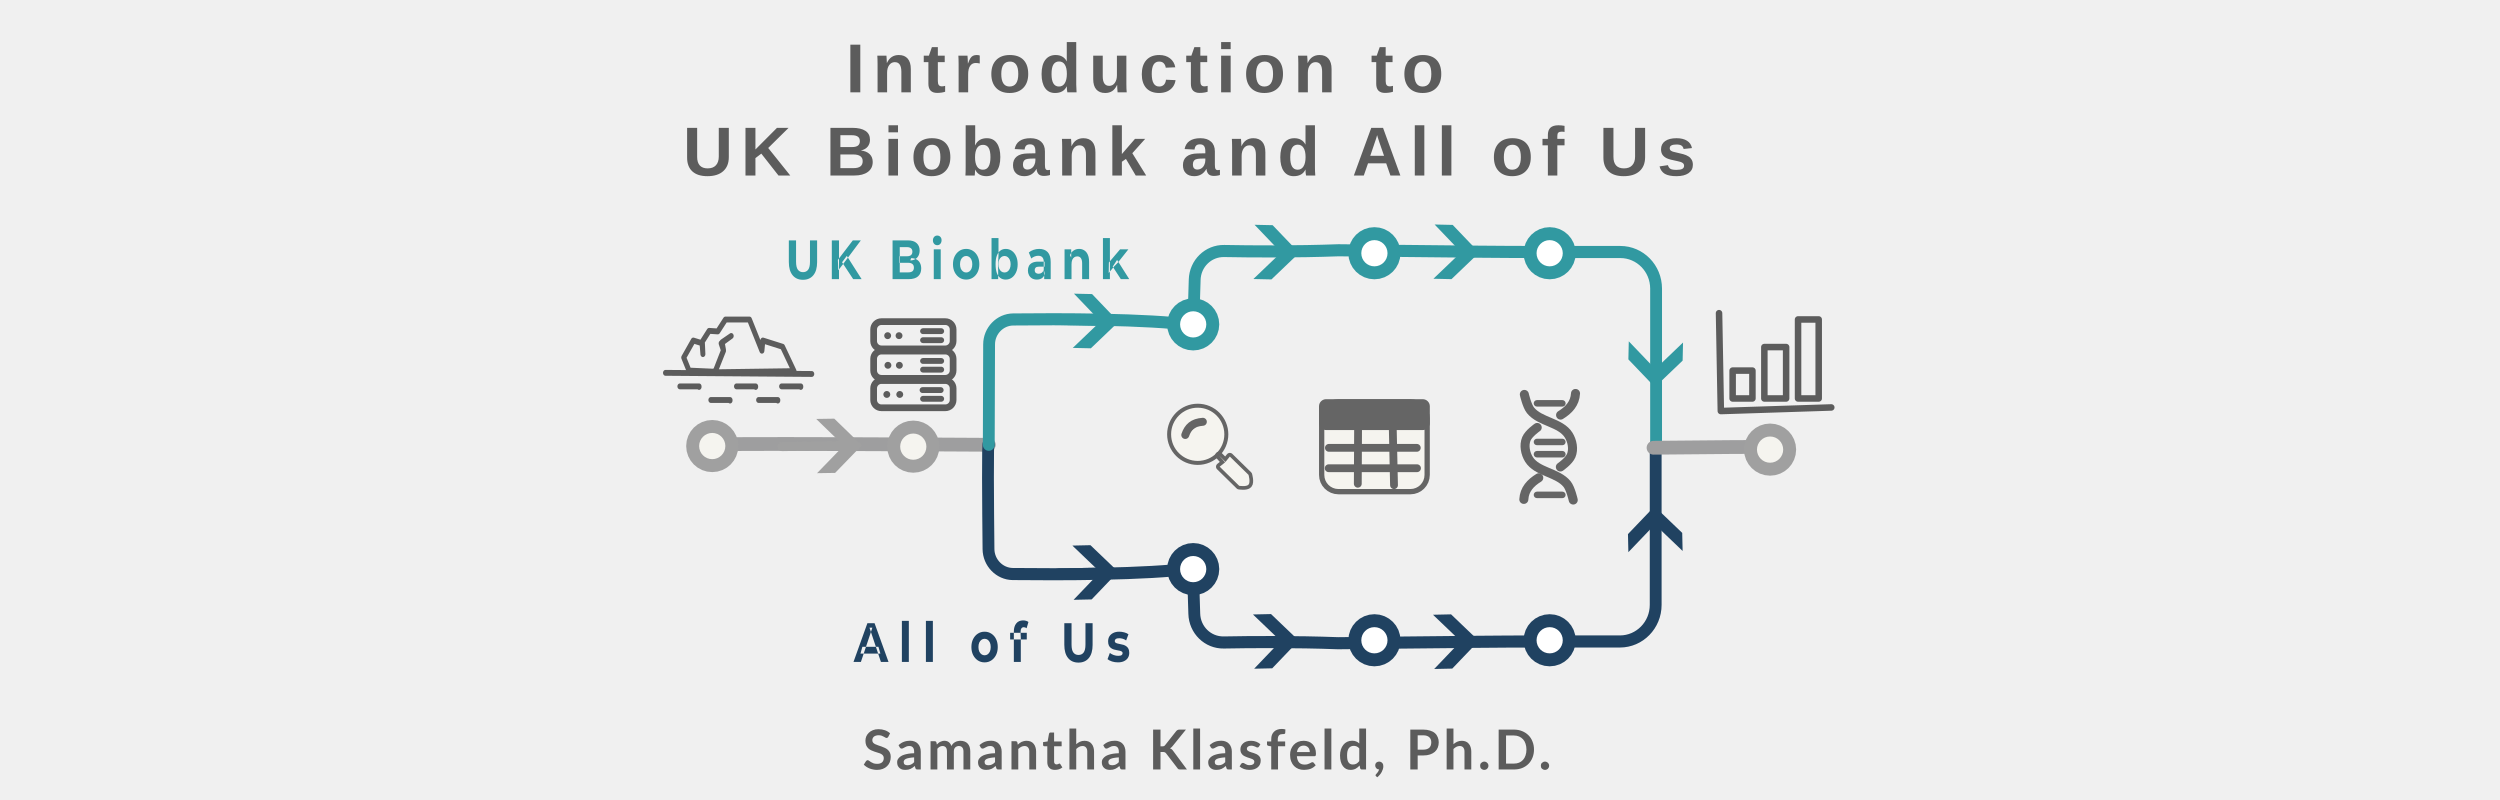
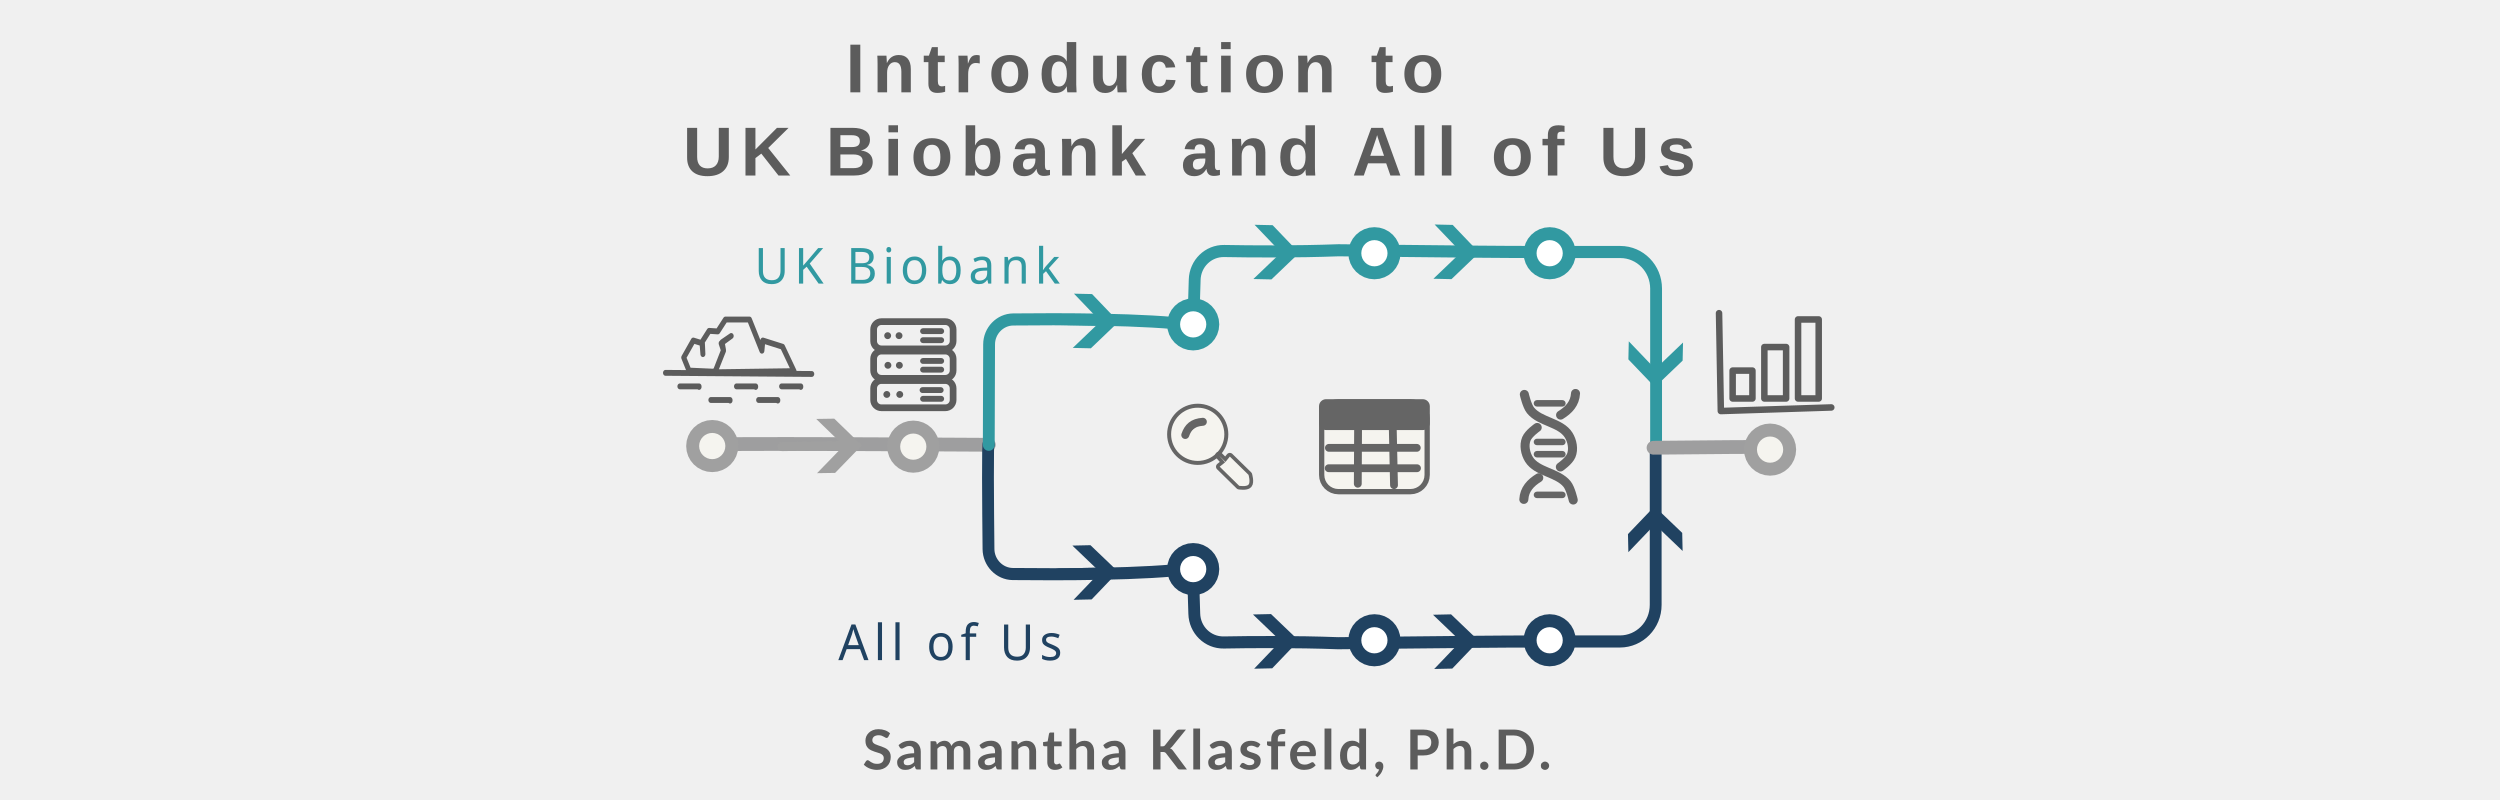
<svg xmlns="http://www.w3.org/2000/svg" width="471.113mm" height="150.756mm" viewBox="0 0 471.113 150.756" version="1.1" id="svg1" xml:space="preserve">
  <defs id="defs1">
+     <rect x="450" y="-146" width="542" height="138" id="rect1" />
    <rect x="129.167" y="398.958" width="191.259" height="73.633" id="rect10" />
    <marker style="overflow:visible" id="ArrowWideHeavy" refX="0" refY="0" orient="auto-start-reverse" markerWidth="1" markerHeight="1" viewBox="0 0 1 1" preserveAspectRatio="xMidYMid">
      <path style="fill:context-stroke;fill-rule:evenodd;stroke:none" d="m 1,0 -3,3 h -2 l 3,-3 -3,-3 h 2 z" id="path3" />
    </marker>
    <marker style="overflow:visible" id="marker1" refX="0" refY="0" orient="auto-start-reverse" markerWidth="1" markerHeight="1" viewBox="0 0 1 1" preserveAspectRatio="xMidYMid" markerUnits="userSpaceOnUse">
      <path style="fill:context-stroke;fill-rule:evenodd;stroke:none" d="m 1,0 -3,3 h -2 l 3,-3 -3,-3 h 2 z" id="path1" />
    </marker>
    <clipPath clipPathUnits="userSpaceOnUse" id="clipPath1">
      <rect style="fill:#666869;fill-opacity:0.603;fill-rule:evenodd;stroke:#183d56;stroke-width:2;stroke-linecap:round;stroke-linejoin:round;stroke-dasharray:none;stroke-opacity:1;paint-order:markers stroke fill" id="rect2" width="23.477" height="16.024" x="24.222" y="249.301" />
    </clipPath>
    <clipPath clipPathUnits="userSpaceOnUse" id="clipPath2">
      <rect style="fill:#666869;fill-opacity:0.603;fill-rule:evenodd;stroke:#183d56;stroke-width:2.178;stroke-linecap:round;stroke-linejoin:round;stroke-dasharray:none;stroke-opacity:1;paint-order:markers stroke fill" id="rect3" width="28.144" height="15.846" x="23.938" y="223.305" />
    </clipPath>
    <clipPath clipPathUnits="userSpaceOnUse" id="clipPath3">
      <rect style="fill:#666869;fill-opacity:0.603;fill-rule:evenodd;stroke:#183d56;stroke-width:1.893;stroke-linecap:round;stroke-linejoin:round;stroke-dasharray:none;stroke-opacity:1;paint-order:markers stroke fill" id="rect4" width="18.739" height="17.994" x="84.91" y="220.181" />
    </clipPath>
    <clipPath clipPathUnits="userSpaceOnUse" id="clipPath4">
      <rect style="fill:#666869;fill-opacity:0.603;fill-rule:evenodd;stroke:#183d56;stroke-width:1.893;stroke-linecap:round;stroke-linejoin:round;stroke-dasharray:none;stroke-opacity:1;paint-order:markers stroke fill" id="rect5" width="18.739" height="17.994" x="136.336" y="215.71" />
    </clipPath>
    <clipPath clipPathUnits="userSpaceOnUse" id="clipPath5">
      <rect style="fill:#666869;fill-opacity:0.603;fill-rule:evenodd;stroke:#183d56;stroke-width:1.716;stroke-linecap:round;stroke-linejoin:round;stroke-dasharray:none;stroke-opacity:1;paint-order:markers stroke fill" id="rect6" width="13.327" height="20.78" x="162.332" y="214.503" />
    </clipPath>
    <clipPath clipPathUnits="userSpaceOnUse" id="clipPath6">
      <rect style="fill:#666869;fill-opacity:0.603;fill-rule:evenodd;stroke:#183d56;stroke-width:1.716;stroke-linecap:round;stroke-linejoin:round;stroke-dasharray:none;stroke-opacity:1;paint-order:markers stroke fill" id="rect7" width="13.327" height="20.78" x="162.332" y="251.768" />
    </clipPath>
    <clipPath clipPathUnits="userSpaceOnUse" id="clipPath7">
      <rect style="fill:#666869;fill-opacity:0.603;fill-rule:evenodd;stroke:#183d56;stroke-width:1.716;stroke-linecap:round;stroke-linejoin:round;stroke-dasharray:none;stroke-opacity:1;paint-order:markers stroke fill" id="rect8" width="17.054" height="16.245" x="137.178" y="253.476" />
    </clipPath>
    <clipPath clipPathUnits="userSpaceOnUse" id="clipPath8">
      <rect style="fill:#666869;fill-opacity:0.603;fill-rule:evenodd;stroke:#183d56;stroke-width:1.716;stroke-linecap:round;stroke-linejoin:round;stroke-dasharray:none;stroke-opacity:1;paint-order:markers stroke fill" id="rect9" width="17.054" height="16.245" x="137.178" y="216.584" />
    </clipPath>
    <clipPath clipPathUnits="userSpaceOnUse" id="clipPath10">
      <rect style="fill:#666869;fill-opacity:0.603;fill-rule:evenodd;stroke:#183d56;stroke-width:2;stroke-linecap:round;stroke-linejoin:round;stroke-dasharray:none;stroke-opacity:1;paint-order:markers stroke fill" id="rect11" width="30.184" height="22.359" x="222.098" y="216.881" />
    </clipPath>
    <clipPath clipPathUnits="userSpaceOnUse" id="clipPath23">
      <rect style="fill:none;fill-opacity:1;fill-rule:evenodd;stroke:#9e9e9f;stroke-width:2;stroke-linecap:round;stroke-linejoin:round;stroke-dasharray:none;stroke-opacity:1;paint-order:markers stroke fill" id="rect24" width="17.914" height="19.293" x="26.458" y="223.242" />
    </clipPath>
    <marker style="overflow:visible" id="ArrowWideHeavy-6" refX="0" refY="0" orient="auto-start-reverse" markerWidth="1" markerHeight="1" viewBox="0 0 1 1" preserveAspectRatio="xMidYMid">
      <path style="fill:context-stroke;fill-rule:evenodd;stroke:none" d="m 1,0 -3,3 h -2 l 3,-3 -3,-3 h 2 z" id="path3-2" />
    </marker>
    <marker style="overflow:visible" id="ArrowWideHeavy-6-5" refX="0" refY="0" orient="auto-start-reverse" markerWidth="1" markerHeight="1" viewBox="0 0 1 1" preserveAspectRatio="xMidYMid">
      <path style="fill:context-stroke;fill-rule:evenodd;stroke:none" d="m 1,0 -3,3 h -2 l 3,-3 -3,-3 h 2 z" id="path3-2-5" />
    </marker>
    <marker style="overflow:visible" id="ArrowWideHeavy-6-5-8" refX="0" refY="0" orient="auto-start-reverse" markerWidth="1" markerHeight="1" viewBox="0 0 1 1" preserveAspectRatio="xMidYMid">
      <path style="fill:context-stroke;fill-rule:evenodd;stroke:none" d="m 1,0 -3,3 h -2 l 3,-3 -3,-3 h 2 z" id="path3-2-5-2" />
    </marker>
    <marker style="overflow:visible" id="ArrowWideHeavy-6-5-8-2" refX="0" refY="0" orient="auto-start-reverse" markerWidth="1" markerHeight="1" viewBox="0 0 1 1" preserveAspectRatio="xMidYMid">
      <path style="fill:context-stroke;fill-rule:evenodd;stroke:none" d="m 1,0 -3,3 h -2 l 3,-3 -3,-3 h 2 z" id="path3-2-5-2-5" />
    </marker>
    <marker style="overflow:visible" id="ArrowWideHeavy-6-6" refX="0" refY="0" orient="auto-start-reverse" markerWidth="1" markerHeight="1" viewBox="0 0 1 1" preserveAspectRatio="xMidYMid">
      <path style="fill:context-stroke;fill-rule:evenodd;stroke:none" d="m 1,0 -3,3 h -2 l 3,-3 -3,-3 h 2 z" id="path3-2-3" />
    </marker>
    <marker style="overflow:visible" id="ArrowWideHeavy-6-5-0" refX="0" refY="0" orient="auto-start-reverse" markerWidth="1" markerHeight="1" viewBox="0 0 1 1" preserveAspectRatio="xMidYMid">
      <path style="fill:context-stroke;fill-rule:evenodd;stroke:none" d="m 1,0 -3,3 h -2 l 3,-3 -3,-3 h 2 z" id="path3-2-5-8" />
    </marker>
    <marker style="overflow:visible" id="ArrowWideHeavy-6-5-8-4" refX="0" refY="0" orient="auto-start-reverse" markerWidth="1" markerHeight="1" viewBox="0 0 1 1" preserveAspectRatio="xMidYMid">
      <path style="fill:context-stroke;fill-rule:evenodd;stroke:none" d="m 1,0 -3,3 h -2 l 3,-3 -3,-3 h 2 z" id="path3-2-5-2-0" />
    </marker>
    <marker style="overflow:visible" id="ArrowWideHeavy-6-5-8-2-4" refX="0" refY="0" orient="auto-start-reverse" markerWidth="1" markerHeight="1" viewBox="0 0 1 1" preserveAspectRatio="xMidYMid">
      <path style="fill:context-stroke;fill-rule:evenodd;stroke:none" d="m 1,0 -3,3 h -2 l 3,-3 -3,-3 h 2 z" id="path3-2-5-2-5-6" />
    </marker>
    <marker style="overflow:visible" id="marker1-3" refX="0" refY="0" orient="auto-start-reverse" markerWidth="1" markerHeight="1" viewBox="0 0 1 1" preserveAspectRatio="xMidYMid" markerUnits="userSpaceOnUse">
      <path style="fill:context-stroke;fill-rule:evenodd;stroke:none" d="m 1,0 -3,3 h -2 l 3,-3 -3,-3 h 2 z" id="path1-0" />
    </marker>
    <rect x="129.167" y="398.958" width="156.844" height="55.794" id="rect10-1" />
    <rect x="129.167" y="398.958" width="143.75" height="64.583" id="rect10-1-0" />
  </defs>
  <g id="layer1" transform="translate(160.1935,-177.1672)">
    <path style="fill:none;fill-opacity:1;fill-rule:evenodd;stroke:#9e9e9f;stroke-width:2.599;stroke-linecap:round;stroke-linejoin:round;stroke-dasharray:none;stroke-opacity:1;marker-mid:url(#marker1);paint-order:markers stroke fill" d="m -24.82,260.984 c -6.091,-0.338 50.956,0 50.956,0" id="path23" />
    <path style="fill:none;fill-opacity:1;fill-rule:evenodd;stroke:#204261;stroke-width:1.856;stroke-linecap:round;stroke-linejoin:round;stroke-dasharray:none;stroke-opacity:1;paint-order:markers stroke fill" d="m 52.942,255.307 c -0.207,-1.62 -0.11,9.833 -0.043,16.007 0.022,2.075 1.726,3.792 3.801,3.815 6.828,0.077 21.21,0.103 28.206,-0.884 0.12,2.375 0.204,4.893 0.26,6.965 0.068,2.503 2.126,4.464 4.63,4.418 4.307,-0.08 11.119,-0.132 17.919,0.114 l 21.133,-0.212 a 1118.354,1118.354 179.713 0 1 11.219,-0.056 h 11.836 a 5.61,5.61 135 0 0 5.61,-5.61 v -24.558" id="path27" transform="matrix(1.201826,0,0,1.228706,-37.49143,-52.71314)" />
    <ellipse style="fill:#ffffff;fill-opacity:1;fill-rule:evenodd;stroke:#204261;stroke-width:4.882;stroke-linecap:round;stroke-linejoin:round;stroke-dasharray:none;stroke-opacity:1;paint-order:markers stroke fill" id="path1-8-8" cx="64.657" cy="284.413" rx="2.47" ry="2.47" />
    <ellipse style="fill:#ffffff;fill-opacity:1;fill-rule:evenodd;stroke:#204261;stroke-width:4.882;stroke-linecap:round;stroke-linejoin:round;stroke-dasharray:none;stroke-opacity:1;paint-order:markers stroke fill" id="path1-8-8-1" cx="98.808" cy="297.821" rx="2.47" ry="2.47" />
    <ellipse style="fill:#ffffff;fill-opacity:1;fill-rule:evenodd;stroke:#204261;stroke-width:4.882;stroke-linecap:round;stroke-linejoin:round;stroke-dasharray:none;stroke-opacity:1;paint-order:markers stroke fill" id="path1-8-8-1-7" cx="131.834" cy="297.821" rx="2.47" ry="2.47" />
    <path style="fill:#113537;fill-rule:evenodd;stroke:#204261;stroke-width:1.704;stroke-linecap:round;stroke-linejoin:round;stroke-opacity:1;marker-mid:url(#ArrowWideHeavy-6);paint-order:markers stroke fill" d="m 107.403,298.181 9.371,-0.208 v 0" id="path2-0" />
    <path style="fill:#113537;fill-rule:evenodd;stroke:#204261;stroke-width:1.704;stroke-linecap:round;stroke-linejoin:round;stroke-opacity:1;marker-mid:url(#ArrowWideHeavy-6-5);paint-order:markers stroke fill" d="m 73.475,298.128 9.371,-0.208 v 0" id="path2-0-8" />
    <path style="fill:#113537;fill-rule:evenodd;stroke:#204261;stroke-width:1.704;stroke-linecap:round;stroke-linejoin:round;stroke-opacity:1;marker-mid:url(#ArrowWideHeavy-6-5-8);paint-order:markers stroke fill" d="m 39.445,285.147 9.371,-0.208 v 0" id="path2-0-8-7" />
    <g id="g3" transform="matrix(0,-1.22784,1.22784,0,-219.2801,488.0417)">
      <path style="fill:#113537;fill-rule:evenodd;stroke:#204261;stroke-width:1.388;stroke-linecap:round;stroke-linejoin:round;stroke-opacity:1;marker-mid:url(#ArrowWideHeavy-6-5-8-2);paint-order:markers stroke fill" d="m 166.453,302.249 7.632,-0.17 v 0" id="path2-0-8-7-2" />
    </g>
    <path style="fill:none;fill-opacity:1;fill-rule:evenodd;stroke:#3199a1;stroke-width:1.856;stroke-linecap:round;stroke-linejoin:round;stroke-dasharray:none;stroke-opacity:1;paint-order:markers stroke fill" d="m 52.877,255.909 0.052,15.404 c 0.007,2.075 1.695,3.792 3.77,3.816 6.828,0.077 21.21,0.103 28.206,-0.884 0.12,2.375 0.204,4.893 0.26,6.965 0.068,2.503 2.126,4.464 4.63,4.418 4.307,-0.08 11.119,-0.132 17.919,0.114 l 21.133,-0.212 a 1118.354,1118.354 179.713 0 1 11.219,-0.056 h 11.836 a 5.61,5.61 135 0 0 5.61,-5.61 v -23.955" id="path27-4" transform="matrix(1.201826,0,0,-1.228706,-37.41357,575.4212)" />
    <ellipse style="fill:#ffffff;fill-opacity:1;fill-rule:evenodd;stroke:#3199a1;stroke-width:4.882;stroke-linecap:round;stroke-linejoin:round;stroke-dasharray:none;stroke-opacity:1;paint-order:markers stroke fill" id="path1-8-8-3" cx="64.657" cy="-238.295" rx="2.47" ry="2.47" transform="scale(1,-1)" />
    <ellipse style="fill:#ffffff;fill-opacity:1;fill-rule:evenodd;stroke:#3199a1;stroke-width:4.882;stroke-linecap:round;stroke-linejoin:round;stroke-dasharray:none;stroke-opacity:1;paint-order:markers stroke fill" id="path1-8-8-1-8" cx="98.808" cy="-224.887" rx="2.47" ry="2.47" transform="scale(1,-1)" />
    <ellipse style="fill:#ffffff;fill-opacity:1;fill-rule:evenodd;stroke:#3199a1;stroke-width:4.882;stroke-linecap:round;stroke-linejoin:round;stroke-dasharray:none;stroke-opacity:1;paint-order:markers stroke fill" id="path1-8-8-1-7-4" cx="131.834" cy="-224.887" rx="2.47" ry="2.47" transform="scale(1,-1)" />
    <path style="fill:#113537;fill-rule:evenodd;stroke:#3199a1;stroke-width:1.704;stroke-linecap:round;stroke-linejoin:round;stroke-opacity:1;marker-mid:url(#ArrowWideHeavy-6-6);paint-order:markers stroke fill" d="m 107.481,224.528 9.371,0.208 v 0" id="path2-0-0" />
    <path style="fill:#113537;fill-rule:evenodd;stroke:#3199a1;stroke-width:1.704;stroke-linecap:round;stroke-linejoin:round;stroke-opacity:1;marker-mid:url(#ArrowWideHeavy-6-5-0);paint-order:markers stroke fill" d="m 73.553,224.58 9.371,0.208 v 0" id="path2-0-8-0" />
    <path style="fill:#113537;fill-rule:evenodd;stroke:#3199a1;stroke-width:1.704;stroke-linecap:round;stroke-linejoin:round;stroke-opacity:1;marker-mid:url(#ArrowWideHeavy-6-5-8-4);paint-order:markers stroke fill" d="m 39.523,237.561 9.371,0.208 v 0" id="path2-0-8-7-9" />
    <g id="g3-3" transform="matrix(0,1.22784,1.22784,0,-219.2022,34.66636)" style="stroke:#3199a1;stroke-opacity:1">
      <path style="fill:#113537;fill-rule:evenodd;stroke:#3199a1;stroke-width:1.388;stroke-linecap:round;stroke-linejoin:round;stroke-opacity:1;marker-mid:url(#ArrowWideHeavy-6-5-8-2-4);paint-order:markers stroke fill" d="m 166.453,302.249 7.632,-0.17 v 0" id="path2-0-8-7-2-7" />
    </g>
    <g id="g18" transform="matrix(1.038498,0,0,1.228381,54.53904,-58.75796)" style="stroke:#5c5c5c;stroke-opacity:1">
      <path style="fill:#7c7f80;fill-opacity:0.603;fill-rule:evenodd;stroke:#5c5c5c;stroke-width:0.9;stroke-linecap:round;stroke-linejoin:round;stroke-dasharray:none;stroke-opacity:1;paint-order:markers stroke fill" d="m -86.013,249.26 26.545,0.174 z" id="path11" />
      <path style="fill:none;fill-opacity:0.603;fill-rule:evenodd;stroke:#5c5c5c;stroke-width:0.9;stroke-linecap:round;stroke-linejoin:round;stroke-dasharray:none;stroke-opacity:1;paint-order:markers stroke fill" d="m -81.749,248.912 -0.957,-2.002 1.741,-2.611 1.654,0.435 0.087,1.654 -0.174,-1.828 1.306,-1.741 1.567,0.087 1.393,-1.828 h 4.352 l 2.263,4.787 0.174,-1.567 3.568,0.957 2.089,3.742 -14.361,0.174 1.567,-3.394 -0.261,-1.218 1.654,-0.957 -1.828,1.131 0.435,1.131 -1.393,2.959 -0.348,0.261 z" id="path12" />
      <path style="fill:none;fill-opacity:0.603;fill-rule:evenodd;stroke:#5c5c5c;stroke-width:0.9;stroke-linecap:round;stroke-linejoin:round;stroke-dasharray:none;stroke-opacity:1;paint-order:markers stroke fill" d="m -83.402,251.336 h 3.481 v 0.087" id="path18" />
      <path style="fill:none;fill-opacity:0.603;fill-rule:evenodd;stroke:#5c5c5c;stroke-width:0.9;stroke-linecap:round;stroke-linejoin:round;stroke-dasharray:none;stroke-opacity:1;paint-order:markers stroke fill" d="m -73.131,251.336 h 3.481 v 0.087" id="path18-5" />
      <path style="fill:none;fill-opacity:0.603;fill-rule:evenodd;stroke:#5c5c5c;stroke-width:0.9;stroke-linecap:round;stroke-linejoin:round;stroke-dasharray:none;stroke-opacity:1;paint-order:markers stroke fill" d="m -64.943,251.336 h 3.481 v 0.087" id="path18-8" />
      <path style="fill:none;fill-opacity:0.603;fill-rule:evenodd;stroke:#5c5c5c;stroke-width:0.9;stroke-linecap:round;stroke-linejoin:round;stroke-dasharray:none;stroke-opacity:1;paint-order:markers stroke fill" d="m -77.779,253.425 h 3.481 v 0.087" id="path18-3" />
      <path style="fill:none;fill-opacity:0.603;fill-rule:evenodd;stroke:#5c5c5c;stroke-width:0.9;stroke-linecap:round;stroke-linejoin:round;stroke-dasharray:none;stroke-opacity:1;paint-order:markers stroke fill" d="m -69.114,253.425 h 3.481 v 0.087" id="path18-3-2" />
    </g>
    <g id="g22" transform="matrix(1.22784,0,0,1.22784,72.89542,32.74879)" style="stroke:#5c5c5c;stroke-opacity:1">
      <path style="fill:none;fill-opacity:0.603;fill-rule:evenodd;stroke:#5c5c5c;stroke-width:0.9;stroke-linecap:round;stroke-linejoin:round;stroke-dasharray:none;stroke-opacity:1;paint-order:markers stroke fill" d="m -48.169,178.827 h 2.783" id="path18-3-2-6" />
      <path style="fill:none;fill-opacity:0.603;fill-rule:evenodd;stroke:#5c5c5c;stroke-width:0.9;stroke-linecap:round;stroke-linejoin:round;stroke-dasharray:none;stroke-opacity:1;paint-order:markers stroke fill" d="m -48.245,177.49 h 2.783" id="path18-3-2-6-3" />
      <path style="fill:none;fill-opacity:0.603;fill-rule:evenodd;stroke:#5c5c5c;stroke-width:0.9;stroke-linecap:round;stroke-linejoin:round;stroke-dasharray:none;stroke-opacity:1;paint-order:markers stroke fill" d="m -48.169,169.829 h 2.783" id="path18-3-2-6-0" />
      <path style="fill:none;fill-opacity:0.603;fill-rule:evenodd;stroke:#5c5c5c;stroke-width:0.9;stroke-linecap:round;stroke-linejoin:round;stroke-dasharray:none;stroke-opacity:1;paint-order:markers stroke fill" d="m -48.169,173.019 h 2.783" id="path18-3-2-6-0-7" />
      <path style="fill:none;fill-opacity:0.603;fill-rule:evenodd;stroke:#5c5c5c;stroke-width:0.9;stroke-linecap:round;stroke-linejoin:round;stroke-dasharray:none;stroke-opacity:1;paint-order:markers stroke fill" d="m -48.169,168.445 h 2.783" id="path18-3-2-6-0-3" />
      <path style="fill:none;fill-opacity:0.603;fill-rule:evenodd;stroke:#5c5c5c;stroke-width:0.9;stroke-linecap:round;stroke-linejoin:round;stroke-dasharray:none;stroke-opacity:1;paint-order:markers stroke fill" d="m -48.169,174.351 h 2.783" id="path18-3-2-6-5" />
      <rect style="fill:none;fill-opacity:1;fill-rule:evenodd;stroke:#5c5c5c;stroke-width:1.03;stroke-linecap:round;stroke-linejoin:round;stroke-dasharray:none;stroke-opacity:1;paint-order:markers stroke fill" id="rect18" width="12.197" height="4.18" x="-55.753" y="166.983" ry="1.196" />
      <rect style="fill:none;fill-opacity:1;fill-rule:evenodd;stroke:#5c5c5c;stroke-width:1.03;stroke-linecap:round;stroke-linejoin:round;stroke-dasharray:none;stroke-opacity:1;paint-order:markers stroke fill" id="rect18-3" width="12.197" height="4.18" x="-55.753" y="171.504" ry="1.196" />
      <rect style="fill:none;fill-opacity:1;fill-rule:evenodd;stroke:#5c5c5c;stroke-width:1.03;stroke-linecap:round;stroke-linejoin:round;stroke-dasharray:none;stroke-opacity:1;paint-order:markers stroke fill" id="rect18-3-2" width="12.197" height="4.18" x="-55.753" y="176.025" ry="1.196" />
      <g id="g21" transform="translate(0,-0.1007213)" style="fill:#5c5c5c;fill-opacity:1;stroke:none;stroke-opacity:1">
        <circle style="fill:#5c5c5c;fill-opacity:1;fill-rule:evenodd;stroke:none;stroke-width:1.273;stroke-linecap:round;stroke-linejoin:round;stroke-dasharray:none;stroke-opacity:1;paint-order:markers stroke fill" id="path19-9" cx="-53.732" cy="178.259" r="0.532" />
        <circle style="fill:#5c5c5c;fill-opacity:1;fill-rule:evenodd;stroke:none;stroke-width:1.273;stroke-linecap:round;stroke-linejoin:round;stroke-dasharray:none;stroke-opacity:1;paint-order:markers stroke fill" id="path19-9-5" cx="-51.746" cy="178.259" r="0.532" />
      </g>
      <g id="g19" transform="translate(0,-0.0289814)" style="fill:#5c5c5c;fill-opacity:1;stroke:none;stroke-opacity:1">
        <circle style="fill:#5c5c5c;fill-opacity:1;fill-rule:evenodd;stroke:none;stroke-width:1.273;stroke-linecap:round;stroke-linejoin:round;stroke-dasharray:none;stroke-opacity:1;paint-order:markers stroke fill" id="path19" cx="-53.601" cy="169.166" r="0.532" />
        <circle style="fill:#5c5c5c;fill-opacity:1;fill-rule:evenodd;stroke:none;stroke-width:1.273;stroke-linecap:round;stroke-linejoin:round;stroke-dasharray:none;stroke-opacity:1;paint-order:markers stroke fill" id="path19-9-5-5" cx="-51.855" cy="169.166" r="0.532" />
      </g>
      <g id="g20" transform="translate(0,0.01510054)" style="fill:#5c5c5c;fill-opacity:1;stroke:none;stroke-opacity:1">
        <circle style="fill:#5c5c5c;fill-opacity:1;fill-rule:evenodd;stroke:none;stroke-width:1.273;stroke-linecap:round;stroke-linejoin:round;stroke-dasharray:none;stroke-opacity:1;paint-order:markers stroke fill" id="path19-9-5-8" cx="-51.804" cy="173.67" r="0.532" />
        <circle style="fill:#5c5c5c;fill-opacity:1;fill-rule:evenodd;stroke:none;stroke-width:1.273;stroke-linecap:round;stroke-linejoin:round;stroke-dasharray:none;stroke-opacity:1;paint-order:markers stroke fill" id="path19-4" cx="-53.561" cy="173.67" r="0.532" />
      </g>
    </g>
    <g id="g23" transform="matrix(1.22784,0,0,1.22784,198.9444,-66.17983)" style="stroke:#5c5c5c;stroke-opacity:1">
      <rect style="fill:none;fill-opacity:1;fill-rule:evenodd;stroke:#5c5c5c;stroke-width:1;stroke-linecap:round;stroke-linejoin:round;stroke-dasharray:none;stroke-opacity:1;paint-order:markers stroke fill" id="rect22" width="3.169" height="12.127" x="-16.536" y="247.22" ry="0" />
      <rect style="fill:none;fill-opacity:1;fill-rule:evenodd;stroke:#5c5c5c;stroke-width:1;stroke-linecap:round;stroke-linejoin:round;stroke-dasharray:none;stroke-opacity:1;paint-order:markers stroke fill" id="rect22-0" width="3.341" height="7.889" x="-21.708" y="251.458" ry="0" />
      <rect style="fill:none;fill-opacity:1;fill-rule:evenodd;stroke:#5c5c5c;stroke-width:1;stroke-linecap:round;stroke-linejoin:round;stroke-dasharray:none;stroke-opacity:1;paint-order:markers stroke fill" id="rect22-0-0" width="3.037" height="4.277" x="-26.576" y="255.07" ry="0" />
      <path style="fill:none;fill-opacity:1;fill-rule:evenodd;stroke:#5c5c5c;stroke-width:1;stroke-linecap:round;stroke-linejoin:round;stroke-dasharray:none;stroke-opacity:1;paint-order:markers stroke fill" d="m -28.663,246.255 0.276,15.021 16.95,-0.551" id="path22" />
    </g>
    <g id="g31" transform="matrix(1.22784,0,0,1.22784,-53.47298,-50.38924)" style="fill:#f5f4ef;fill-opacity:1;stroke:#656565;stroke-opacity:1">
      <ellipse style="fill:#f5f4ef;fill-opacity:1;fill-rule:evenodd;stroke:#656565;stroke-width:1.224;stroke-linecap:round;stroke-linejoin:round;stroke-dasharray:none;stroke-opacity:1;paint-order:markers stroke fill" id="path24" cx="96.906" cy="251.988" rx="4.084" ry="4.084" />
      <path style="fill:#656565;fill-opacity:1;fill-rule:evenodd;stroke:#656565;stroke-width:1.224;stroke-linecap:round;stroke-linejoin:round;stroke-dasharray:none;stroke-opacity:1;paint-order:markers stroke fill" d="m 94.995,252.09 c 0.429,-1.225 1.154,-1.914 2.696,-2.025" id="path25" />
      <path style="fill:#f5f4ef;fill-opacity:1;fill-rule:evenodd;stroke:#656565;stroke-width:1.124;stroke-linecap:round;stroke-linejoin:round;stroke-dasharray:none;stroke-opacity:1;paint-order:markers stroke fill" d="m 100.154,255.221 1.018,1.018 -0.898,0.718 2.993,2.933 c 0,0 1.117,0.182 1.437,-0.18 0.33,-0.374 0,-1.497 0,-1.497 l -2.873,-2.813 -0.718,0.898 z" id="path26" />
    </g>
    <ellipse style="fill:#f5f4ef;fill-opacity:1;fill-rule:evenodd;stroke:#a0a0a0;stroke-width:4.882;stroke-linecap:round;stroke-linejoin:round;stroke-dasharray:none;stroke-opacity:1;paint-order:markers stroke fill" id="path1-8-1" cx="11.91" cy="261.336" rx="2.47" ry="2.47" />
    <g id="g5" transform="matrix(1.22784,0,0,1.22784,-44.02967,-86.2695)">
      <path style="fill:none;fill-opacity:1;fill-rule:evenodd;stroke:#9e9e9f;stroke-width:2.117;stroke-linecap:round;stroke-linejoin:round;stroke-dasharray:none;stroke-opacity:1;marker-mid:url(#marker1-3);paint-order:markers stroke fill" d="m 178.861,283.271 c 4.961,-0.276 -19.688,0 -19.688,0" id="path23-8" />
      <ellipse style="fill:#f5f4ef;fill-opacity:1;fill-rule:evenodd;stroke:#a0a0a0;stroke-width:3.976;stroke-linecap:round;stroke-linejoin:round;stroke-dasharray:none;stroke-opacity:1;paint-order:markers stroke fill" id="path1-8-1-55" cx="-177.058" cy="283.558" rx="2.012" ry="2.012" transform="scale(-1,1)" />
    </g>
    <ellipse style="fill:#f5f4ef;fill-opacity:1;fill-rule:evenodd;stroke:#a0a0a0;stroke-width:4.882;stroke-linecap:round;stroke-linejoin:round;stroke-dasharray:none;stroke-opacity:1;paint-order:markers stroke fill" id="path1-8-1-5" cx="-25.976" cy="261.223" rx="2.47" ry="2.47" />
    <path style="fill:#113537;fill-rule:evenodd;stroke:#a0a0a0;stroke-width:1.704;stroke-linecap:round;stroke-linejoin:round;stroke-opacity:1;marker-mid:url(#ArrowWideHeavy);paint-order:markers stroke fill" d="m -12.82,261.327 13.328,-0.208 v 0" id="path2" />
    <g id="g10" transform="matrix(1.22784,0,0,1.22784,-36.85507,-34.34833)" style="stroke:#656565;stroke-opacity:1">
      <rect style="fill:#f5f4ef;fill-opacity:1;fill-rule:evenodd;stroke:#656565;stroke-width:1.623;stroke-linecap:round;stroke-linejoin:round;stroke-dasharray:none;stroke-opacity:1;paint-order:markers stroke fill" id="rect31" width="15.38" height="12.974" x="102.8" y="234.346" ry="2.165" />
      <path style="fill:#3199a1;fill-opacity:1;fill-rule:evenodd;stroke:#656565;stroke-width:1.2;stroke-linecap:round;stroke-linejoin:round;stroke-dasharray:none;stroke-opacity:1;paint-order:markers stroke fill" d="m 107.988,236.84 -0.049,9.67" id="path33" />
      <path style="fill:#3199a1;fill-opacity:1;fill-rule:evenodd;stroke:#656565;stroke-width:1.2;stroke-linecap:round;stroke-linejoin:round;stroke-dasharray:none;stroke-opacity:1;paint-order:markers stroke fill" d="m 113.256,235.662 0.241,11.064" id="path34" />
      <rect style="fill:#656565;fill-opacity:1;fill-rule:evenodd;stroke:#656565;stroke-width:0.907;stroke-linecap:round;stroke-linejoin:round;stroke-dasharray:none;stroke-opacity:1;paint-order:markers stroke fill" id="rect31-7" width="16.103" height="3.836" x="102.438" y="233.984" ry="0.64" />
      <path style="fill:#3199a1;fill-opacity:1;fill-rule:evenodd;stroke:#656565;stroke-width:1.2;stroke-linecap:round;stroke-linejoin:round;stroke-dasharray:none;stroke-opacity:1;paint-order:markers stroke fill" d="M 103.505,241.001 H 116.993" id="path31" />
      <path style="fill:#3199a1;fill-opacity:1;fill-rule:evenodd;stroke:#656565;stroke-width:1.2;stroke-linecap:round;stroke-linejoin:round;stroke-dasharray:none;stroke-opacity:1;paint-order:markers stroke fill" d="m 103.472,244.128 h 13.554" id="path32" />
    </g>
    <text xml:space="preserve" style="font-style:normal;font-variant:normal;font-weight:bold;font-stretch:normal;font-size:13.066px;line-height:1.2;font-family:Arial;-inkscape-font-specification:'Arial Bold';text-align:center;letter-spacing:1.47px;writing-mode:lr-tb;direction:ltr;text-anchor:middle;fill:#5c5c5c;fill-opacity:1;fill-rule:evenodd;stroke:#204261;stroke-width:2.849;stroke-linecap:round;stroke-linejoin:round;stroke-dasharray:none;stroke-opacity:1;paint-order:markers stroke fill" x="75.21" y="194.566" id="text35">
      <tspan id="tspan35" style="font-style:normal;font-variant:normal;font-weight:bold;font-stretch:normal;font-family:Arial;-inkscape-font-specification:'Arial Bold';fill:#5c5c5c;fill-opacity:1;stroke:none;stroke-width:2.849;stroke-dasharray:none" x="75.21" y="194.566">Introduction to </tspan>
      <tspan style="font-style:normal;font-variant:normal;font-weight:bold;font-stretch:normal;font-family:Arial;-inkscape-font-specification:'Arial Bold';fill:#5c5c5c;fill-opacity:1;stroke:none;stroke-width:2.849;stroke-dasharray:none" x="75.945" y="210.245" id="tspan36">UK Biobank and All of Us</tspan>
    </text>
    <text xml:space="preserve" style="font-size:10.396px;line-height:1.2;font-family:Arial;-inkscape-font-specification:Arial;text-align:center;letter-spacing:0.633px;writing-mode:lr-tb;direction:ltr;text-anchor:middle;fill:#5c5c5c;fill-opacity:1;fill-rule:evenodd;stroke:none;stroke-width:1.228;stroke-linecap:round;stroke-linejoin:round;stroke-dasharray:none;stroke-opacity:1;paint-order:markers stroke fill" x="75.438" y="322.173" id="text37">
      <tspan id="tspan37" style="font-style:normal;font-variant:normal;font-weight:bold;font-stretch:normal;font-size:10.396px;font-family:Lato;-inkscape-font-specification:'Lato Bold';fill:#5c5c5c;fill-opacity:1;stroke-width:1.228" x="75.755" y="322.173">Samantha Klasfeld, Ph.D.</tspan>
    </text>
    <g id="g44" transform="matrix(1.22784,0,0,1.22784,-29.22233,-33.87062)" style="stroke:#656565;stroke-opacity:1">
      <path style="fill:none;fill-opacity:1;fill-rule:evenodd;stroke:#656565;stroke-width:1.388;stroke-linecap:round;stroke-linejoin:round;stroke-dasharray:none;stroke-opacity:1;paint-order:markers stroke fill" d="m 127.284,232.412 c 0,0 0.396,1.769 0.948,2.448 1.464,1.802 4.611,1.823 5.845,3.791 0.564,0.899 0.81,2.182 0.395,3.159 -0.36,0.848 -1.659,1.738 -1.659,1.738" id="path41" />
      <path style="fill:none;fill-opacity:1;fill-rule:evenodd;stroke:#656565;stroke-width:1.388;stroke-linecap:round;stroke-linejoin:round;stroke-dasharray:none;stroke-opacity:1;paint-order:markers stroke fill" d="m 127.205,248.524 c 0.083,-1.547 1.046,-2.558 2.29,-3.317" id="path42" />
      <g id="g43" style="stroke:#656565;stroke-opacity:1">
        <g id="g42-3" transform="rotate(180,131.0357,240.5156)" style="stroke:#656565;stroke-linecap:round;stroke-opacity:1">
          <path style="fill:none;fill-opacity:1;fill-rule:evenodd;stroke:#656565;stroke-width:1.388;stroke-linecap:round;stroke-linejoin:round;stroke-dasharray:none;stroke-opacity:1;paint-order:markers stroke fill" d="m 127.284,232.412 c 0,0 0.396,1.769 0.948,2.448 1.464,1.802 4.611,1.823 5.845,3.791 0.564,0.899 0.81,2.182 0.395,3.159 -0.36,0.848 -1.659,1.738 -1.659,1.738" id="path41-9" />
        </g>
        <path style="fill:none;fill-opacity:1;fill-rule:evenodd;stroke:#656565;stroke-width:1.388;stroke-linecap:round;stroke-linejoin:round;stroke-dasharray:none;stroke-opacity:1;paint-order:markers stroke fill" d="m 135.137,232.266 c -0.083,1.547 -1.046,2.558 -2.29,3.317" id="path42-0" />
      </g>
    </g>
    <rect style="fill:#656565;fill-opacity:1;fill-rule:evenodd;stroke:none;stroke-width:2.021;stroke-linecap:round;stroke-linejoin:round;stroke-dasharray:none;stroke-opacity:1;paint-order:markers stroke fill" id="rect42" width="6.012" height="1.228" x="128.828" y="252.562" ry="0.614" />
    <rect style="fill:#656565;fill-opacity:1;fill-rule:evenodd;stroke:none;stroke-width:2.021;stroke-linecap:round;stroke-linejoin:round;stroke-dasharray:none;stroke-opacity:1;paint-order:markers stroke fill" id="rect42-0" width="6.012" height="1.228" x="128.828" y="259.839" ry="0.614" />
    <rect style="fill:#656565;fill-opacity:1;fill-rule:evenodd;stroke:none;stroke-width:2.021;stroke-linecap:round;stroke-linejoin:round;stroke-dasharray:none;stroke-opacity:1;paint-order:markers stroke fill" id="rect42-0-2" width="6.012" height="1.228" x="128.828" y="262.147" ry="0.614" />
    <rect style="fill:#656565;fill-opacity:1;fill-rule:evenodd;stroke:none;stroke-width:2.021;stroke-linecap:round;stroke-linejoin:round;stroke-dasharray:none;stroke-opacity:1;paint-order:markers stroke fill" id="rect42-0-2-8" width="6.012" height="1.228" x="128.828" y="269.813" ry="0.614" />
-     <path style="font-weight:bold;font-size:17.333px;line-height:1.2;font-family:Montserrat;-inkscape-font-specification:'Montserrat Bold';text-align:center;letter-spacing:2.938px;white-space:pre;fill:#3199a1;fill-rule:evenodd;stroke-width:1.947;stroke-linecap:round;stroke-linejoin:round;paint-order:markers stroke fill" d="m 147.672,414.665 q -2.583,0 -4.039,-1.439 -1.456,-1.439 -1.456,-4.108 v -6.795 h 2.808 v 6.691 q 0,1.733 0.711,2.496 0.711,0.763 1.993,0.763 1.283,0 1.993,-0.763 0.711,-0.763 0.711,-2.496 v -6.691 h 2.773 v 6.795 q 0,2.669 -1.456,4.108 -1.456,1.439 -4.039,1.439 z m 13.719,-2.981 -0.156,-3.241 5.807,-6.119 h 3.12 l -5.235,5.633 -1.56,1.664 z m -2.513,2.773 v -12.133 h 2.791 v 12.133 z m 8.303,0 -4.316,-5.287 1.837,-1.993 5.755,7.28 z m 15.305,0 v -12.133 h 5.928 q 2.288,0 3.432,0.867 1.161,0.867 1.161,2.288 0,0.953 -0.468,1.664 -0.468,0.693 -1.283,1.075 -0.815,0.381 -1.872,0.381 l 0.329,-0.711 q 1.144,0 2.028,0.381 0.884,0.364 1.369,1.092 0.503,0.728 0.503,1.785 0,1.56 -1.231,2.444 -1.231,0.867 -3.623,0.867 z m 2.791,-2.115 h 3.276 q 1.092,0 1.647,-0.347 0.572,-0.364 0.572,-1.144 0,-0.763 -0.572,-1.127 -0.555,-0.381 -1.647,-0.381 h -3.484 v -2.045 h 2.999 q 1.023,0 1.56,-0.347 0.555,-0.364 0.555,-1.092 0,-0.711 -0.555,-1.057 -0.537,-0.364 -1.56,-0.364 h -2.791 z m 13.216,2.115 v -9.325 h 2.704 v 9.325 z m 1.352,-10.625 q -0.745,0 -1.213,-0.433 -0.468,-0.433 -0.468,-1.075 0,-0.641 0.468,-1.075 0.468,-0.433 1.213,-0.433 0.745,0 1.213,0.416 0.468,0.399 0.468,1.04 0,0.676 -0.468,1.127 -0.451,0.433 -1.213,0.433 z m 11.241,10.764 q -1.491,0 -2.652,-0.624 -1.144,-0.624 -1.82,-1.699 -0.659,-1.092 -0.659,-2.479 0,-1.404 0.659,-2.479 0.676,-1.092 1.82,-1.699 1.161,-0.624 2.652,-0.624 1.473,0 2.635,0.624 1.161,0.607 1.82,1.681 0.659,1.075 0.659,2.496 0,1.387 -0.659,2.479 -0.659,1.075 -1.82,1.699 -1.161,0.624 -2.635,0.624 z m 0,-2.219 q 0.676,0 1.213,-0.312 0.537,-0.312 0.849,-0.884 0.312,-0.589 0.312,-1.387 0,-0.815 -0.312,-1.387 -0.312,-0.572 -0.849,-0.884 -0.537,-0.312 -1.213,-0.312 -0.676,0 -1.213,0.312 -0.537,0.312 -0.867,0.884 -0.312,0.572 -0.312,1.387 0,0.797 0.312,1.387 0.329,0.572 0.867,0.884 0.537,0.312 1.213,0.312 z m 15.366,2.219 q -1.231,0 -2.115,-0.52 -0.884,-0.52 -1.352,-1.577 -0.468,-1.075 -0.468,-2.704 0,-1.647 0.485,-2.704 0.503,-1.057 1.387,-1.577 0.884,-0.52 2.063,-0.52 1.317,0 2.357,0.589 1.057,0.589 1.664,1.664 0.624,1.075 0.624,2.548 0,1.456 -0.624,2.531 -0.607,1.075 -1.664,1.681 -1.04,0.589 -2.357,0.589 z m -5.512,-0.139 v -12.861 h 2.704 v 5.425 l -0.173,2.756 0.052,2.773 v 1.907 z m 5.044,-2.08 q 0.676,0 1.196,-0.312 0.537,-0.312 0.849,-0.884 0.329,-0.589 0.329,-1.387 0,-0.815 -0.329,-1.387 -0.312,-0.572 -0.849,-0.884 -0.52,-0.312 -1.196,-0.312 -0.676,0 -1.213,0.312 -0.537,0.312 -0.849,0.884 -0.312,0.572 -0.312,1.387 0,0.797 0.312,1.387 0.312,0.572 0.849,0.884 0.537,0.312 1.213,0.312 z m 15.418,2.08 v -1.82 l -0.173,-0.399 v -3.259 q 0,-0.867 -0.537,-1.352 -0.52,-0.485 -1.612,-0.485 -0.745,0 -1.473,0.243 -0.711,0.225 -1.213,0.624 l -0.971,-1.889 q 0.763,-0.537 1.837,-0.832 1.075,-0.295 2.184,-0.295 2.132,0 3.311,1.005 1.179,1.005 1.179,3.137 v 5.321 z m -2.843,0.139 q -1.092,0 -1.872,-0.364 -0.78,-0.381 -1.196,-1.023 -0.416,-0.641 -0.416,-1.439 0,-0.832 0.399,-1.456 0.416,-0.624 1.3,-0.971 0.884,-0.364 2.305,-0.364 h 2.479 v 1.577 h -2.184 q -0.953,0 -1.317,0.312 -0.347,0.312 -0.347,0.78 0,0.52 0.399,0.832 0.416,0.295 1.127,0.295 0.676,0 1.213,-0.312 0.537,-0.329 0.78,-0.953 l 0.416,1.248 q -0.295,0.901 -1.075,1.369 -0.78,0.468 -2.011,0.468 z m 10.755,-0.139 v -9.325 h 2.583 v 2.583 l -0.485,-0.78 q 0.503,-0.936 1.439,-1.439 0.936,-0.503 2.132,-0.503 1.109,0 1.976,0.451 0.884,0.433 1.387,1.352 0.503,0.901 0.503,2.323 v 5.339 h -2.704 v -4.923 q 0,-1.127 -0.503,-1.664 -0.485,-0.537 -1.387,-0.537 -0.641,0 -1.161,0.277 -0.503,0.26 -0.797,0.815 -0.277,0.555 -0.277,1.421 v 4.611 z m 17.151,-1.907 0.069,-3.293 4.351,-4.125 h 3.224 l -4.177,4.247 -1.404,1.144 z m -2.236,1.907 v -12.861 h 2.704 v 12.861 z m 6.951,0 -3.155,-3.917 1.699,-2.097 4.732,6.015 z" id="text10-1" transform="matrix(0.4849678,0,0,0.6020863,-80.49265,-19.76962)" aria-label="UK Biobank" />
-     <path id="text10-1-8" style="font-weight:bold;font-size:17.333px;line-height:1.2;font-family:Montserrat;-inkscape-font-specification:'Montserrat Bold';text-align:center;letter-spacing:4.121px;white-space:pre;fill:#204261;fill-rule:evenodd;stroke-width:1.052;stroke-linecap:round;stroke-linejoin:round;paint-order:markers stroke fill" d="m 32.609,294.078 c -0.56,0 -0.992,0.191 -1.294,0.574 -0.303,0.376 -0.454,0.88 -0.454,1.513 v 0.251 h 1.277 v -0.24 c 0,-0.271 0.051,-0.473 0.151,-0.605 0.106,-0.139 0.255,-0.209 0.445,-0.209 0.101,0 0.196,0.017 0.286,0.052 0.09,0.035 0.171,0.084 0.244,0.146 l 0.345,-1.179 c -0.123,-0.104 -0.274,-0.181 -0.454,-0.229 -0.174,-0.049 -0.356,-0.073 -0.547,-0.073 z m -0.471,2.338 v 0.282 l 0.034,0.699 v 0.271 h 1.127 v -1.252 z m 0.034,1.252 h -1.311 v 4.237 h 1.311 z m -1.311,0 v -1.252 h -0.698 v 1.252 z M 9.762,294.162 v 7.744 h 1.311 v -7.744 z m 4.528,0 v 7.744 h 1.312 v -7.744 z m -11.024,0.438 -2.623,7.305 H 2.039 l 0.525,-1.566 h -0.609 l 0.362,-1.284 h 0.677 l 0.936,-2.796 -0.269,-0.805 h 0.538 l -0.269,0.805 0.933,2.796 h 0.48 l 0.369,1.284 h -0.421 l 0.522,1.566 h 1.429 l -2.631,-7.305 z m 2.025,5.74 -0.428,-1.284 h -1.869 l -0.43,1.284 z m 35.081,-5.74 v 4.091 c 0,1.071 0.236,1.896 0.706,2.473 0.471,0.577 1.124,0.866 1.959,0.866 0.835,0 1.488,-0.289 1.959,-0.866 0.471,-0.577 0.706,-1.402 0.706,-2.473 v -4.091 h -1.345 v 4.028 c 0,0.696 -0.115,1.197 -0.345,1.503 -0.23,0.306 -0.552,0.459 -0.967,0.459 -0.415,0 -0.737,-0.153 -0.967,-0.459 -0.23,-0.306 -0.344,-0.807 -0.344,-1.503 v -4.028 z m -15.023,1.607 c -0.482,0 -0.911,0.125 -1.286,0.376 -0.37,0.244 -0.664,0.584 -0.883,1.023 -0.213,0.431 -0.319,0.929 -0.319,1.492 0,0.557 0.106,1.054 0.319,1.492 0.219,0.431 0.513,0.772 0.883,1.023 0.375,0.25 0.804,0.376 1.286,0.376 0.476,0 0.902,-0.125 1.278,-0.376 0.375,-0.25 0.67,-0.591 0.883,-1.023 0.213,-0.438 0.319,-0.936 0.319,-1.492 0,-0.571 -0.106,-1.071 -0.319,-1.503 -0.213,-0.431 -0.507,-0.769 -0.883,-1.012 -0.375,-0.25 -0.802,-0.376 -1.278,-0.376 z m 25.369,0 c -0.437,0 -0.812,0.08 -1.126,0.24 -0.314,0.153 -0.555,0.365 -0.723,0.637 -0.163,0.271 -0.244,0.584 -0.244,0.939 0,0.32 0.048,0.581 0.143,0.783 0.101,0.202 0.232,0.362 0.395,0.48 0.163,0.118 0.342,0.209 0.538,0.271 0.196,0.056 0.39,0.101 0.58,0.135 0.196,0.035 0.375,0.07 0.538,0.104 0.163,0.035 0.291,0.087 0.387,0.157 0.101,0.063 0.151,0.16 0.151,0.292 0,0.16 -0.064,0.285 -0.193,0.376 -0.123,0.09 -0.337,0.135 -0.639,0.135 -0.275,0 -0.554,-0.048 -0.84,-0.146 -0.28,-0.104 -0.524,-0.237 -0.732,-0.397 l -0.437,1.169 c 0.207,0.174 0.487,0.32 0.84,0.438 0.359,0.111 0.732,0.167 1.118,0.167 0.454,0 0.838,-0.076 1.151,-0.229 0.319,-0.153 0.564,-0.362 0.732,-0.626 0.168,-0.271 0.252,-0.581 0.252,-0.929 0,-0.32 -0.051,-0.578 -0.151,-0.773 -0.101,-0.202 -0.233,-0.358 -0.395,-0.469 -0.157,-0.118 -0.334,-0.209 -0.53,-0.271 -0.196,-0.063 -0.392,-0.108 -0.588,-0.136 -0.191,-0.035 -0.367,-0.073 -0.53,-0.115 -0.163,-0.042 -0.294,-0.097 -0.395,-0.167 -0.095,-0.07 -0.143,-0.174 -0.143,-0.313 0,-0.153 0.067,-0.278 0.202,-0.376 0.134,-0.097 0.347,-0.146 0.639,-0.146 0.207,0 0.421,0.031 0.639,0.094 0.224,0.056 0.445,0.163 0.664,0.324 l 0.437,-1.159 c -0.213,-0.16 -0.479,-0.282 -0.799,-0.365 -0.319,-0.084 -0.633,-0.125 -0.942,-0.125 z m -25.369,1.336 c 0.219,0 0.415,0.063 0.589,0.188 0.174,0.125 0.311,0.303 0.412,0.532 0.101,0.23 0.151,0.508 0.151,0.835 0,0.32 -0.051,0.599 -0.151,0.835 -0.101,0.23 -0.238,0.407 -0.412,0.532 -0.174,0.125 -0.37,0.188 -0.589,0.188 -0.219,0 -0.415,-0.062 -0.589,-0.188 -0.174,-0.125 -0.314,-0.303 -0.42,-0.532 -0.101,-0.237 -0.151,-0.515 -0.151,-0.835 0,-0.327 0.051,-0.605 0.151,-0.835 0.106,-0.23 0.246,-0.407 0.42,-0.532 0.174,-0.125 0.37,-0.188 0.589,-0.188 z" />
+     <text xml:space="preserve" transform="matrix(0.2645833,0,0,0.2645833,-160.1935,177.1672)" id="text1" style="text-orientation:auto;font-size:35.4px;-inkscape-font-specification:Montserrat;font-family:Montserrat;paint-order:markers stroke fill;line-height:1.2;fill-rule:evenodd;stroke-width:3.568;text-align:center;letter-spacing:6px;stroke-linejoin:round;fill:#204261;stroke-linecap:round;font-weight:normal;writing-mode:lr-tb;direction:ltr;font-style:normal;font-stretch:normal;font-variant:normal;font-variant-ligatures:normal;font-variant-caps:normal;font-variant-numeric:normal;font-variant-east-asian:normal;white-space:pre;shape-inside:url(#rect1)" />
+     <text xml:space="preserve" style="font-style:normal;font-variant:normal;font-weight:normal;font-stretch:normal;font-size:9.366px;line-height:1.2;font-family:Montserrat;-inkscape-font-specification:Montserrat;font-variant-ligatures:normal;font-variant-caps:normal;font-variant-numeric:normal;font-variant-east-asian:normal;text-align:center;letter-spacing:1.587px;writing-mode:lr-tb;direction:ltr;text-anchor:middle;fill:#000080;fill-rule:evenodd;stroke-width:0.944;stroke-linecap:round;stroke-linejoin:round;paint-order:markers stroke fill" x="-77.114" y="222.146" id="text2">
+       <tspan id="tspan2" style="stroke-width:0.944" x="-77.114" y="222.146" />
+     </text>
+     <text xml:space="preserve" style="font-style:normal;font-variant:normal;font-weight:500;font-stretch:normal;font-size:9.135px;line-height:1.2;font-family:Montserrat;-inkscape-font-specification:'Montserrat Medium';font-variant-ligatures:normal;font-variant-caps:normal;font-variant-numeric:normal;font-variant-east-asian:normal;text-align:center;letter-spacing:1.032px;writing-mode:lr-tb;direction:ltr;text-anchor:middle;fill:#3199a1;fill-rule:evenodd;stroke-width:0.921;stroke-linecap:round;stroke-linejoin:round;paint-order:markers stroke fill;fill-opacity:1" x="18.553" y="224.909" id="text4" transform="scale(0.9752642,1.025363)">
+       <tspan id="tspan4" style="letter-spacing:1.032px;stroke-width:0.921;fill:#3199a1;fill-opacity:1" x="19.069" y="224.909">UK Biobank</tspan>
+     </text>
+     <text xml:space="preserve" style="font-style:normal;font-variant:normal;font-weight:500;font-stretch:normal;font-size:9.135px;line-height:1.2;font-family:Montserrat;-inkscape-font-specification:'Montserrat Medium';font-variant-ligatures:normal;font-variant-caps:normal;font-variant-numeric:normal;font-variant-east-asian:normal;text-align:center;letter-spacing:1.032px;writing-mode:lr-tb;direction:ltr;text-anchor:middle;fill:#204261;fill-opacity:1;fill-rule:evenodd;stroke-width:0.921;stroke-linecap:round;stroke-linejoin:round;paint-order:markers stroke fill" x="26.854" y="294.102" id="text4-5" transform="scale(0.9752643,1.025363)">
+       <tspan id="tspan4-8" style="letter-spacing:1.032px;fill:#204261;fill-opacity:1;stroke-width:0.921" x="27.37" y="294.102">All of Us</tspan>
+     </text>
  </g>
</svg>
